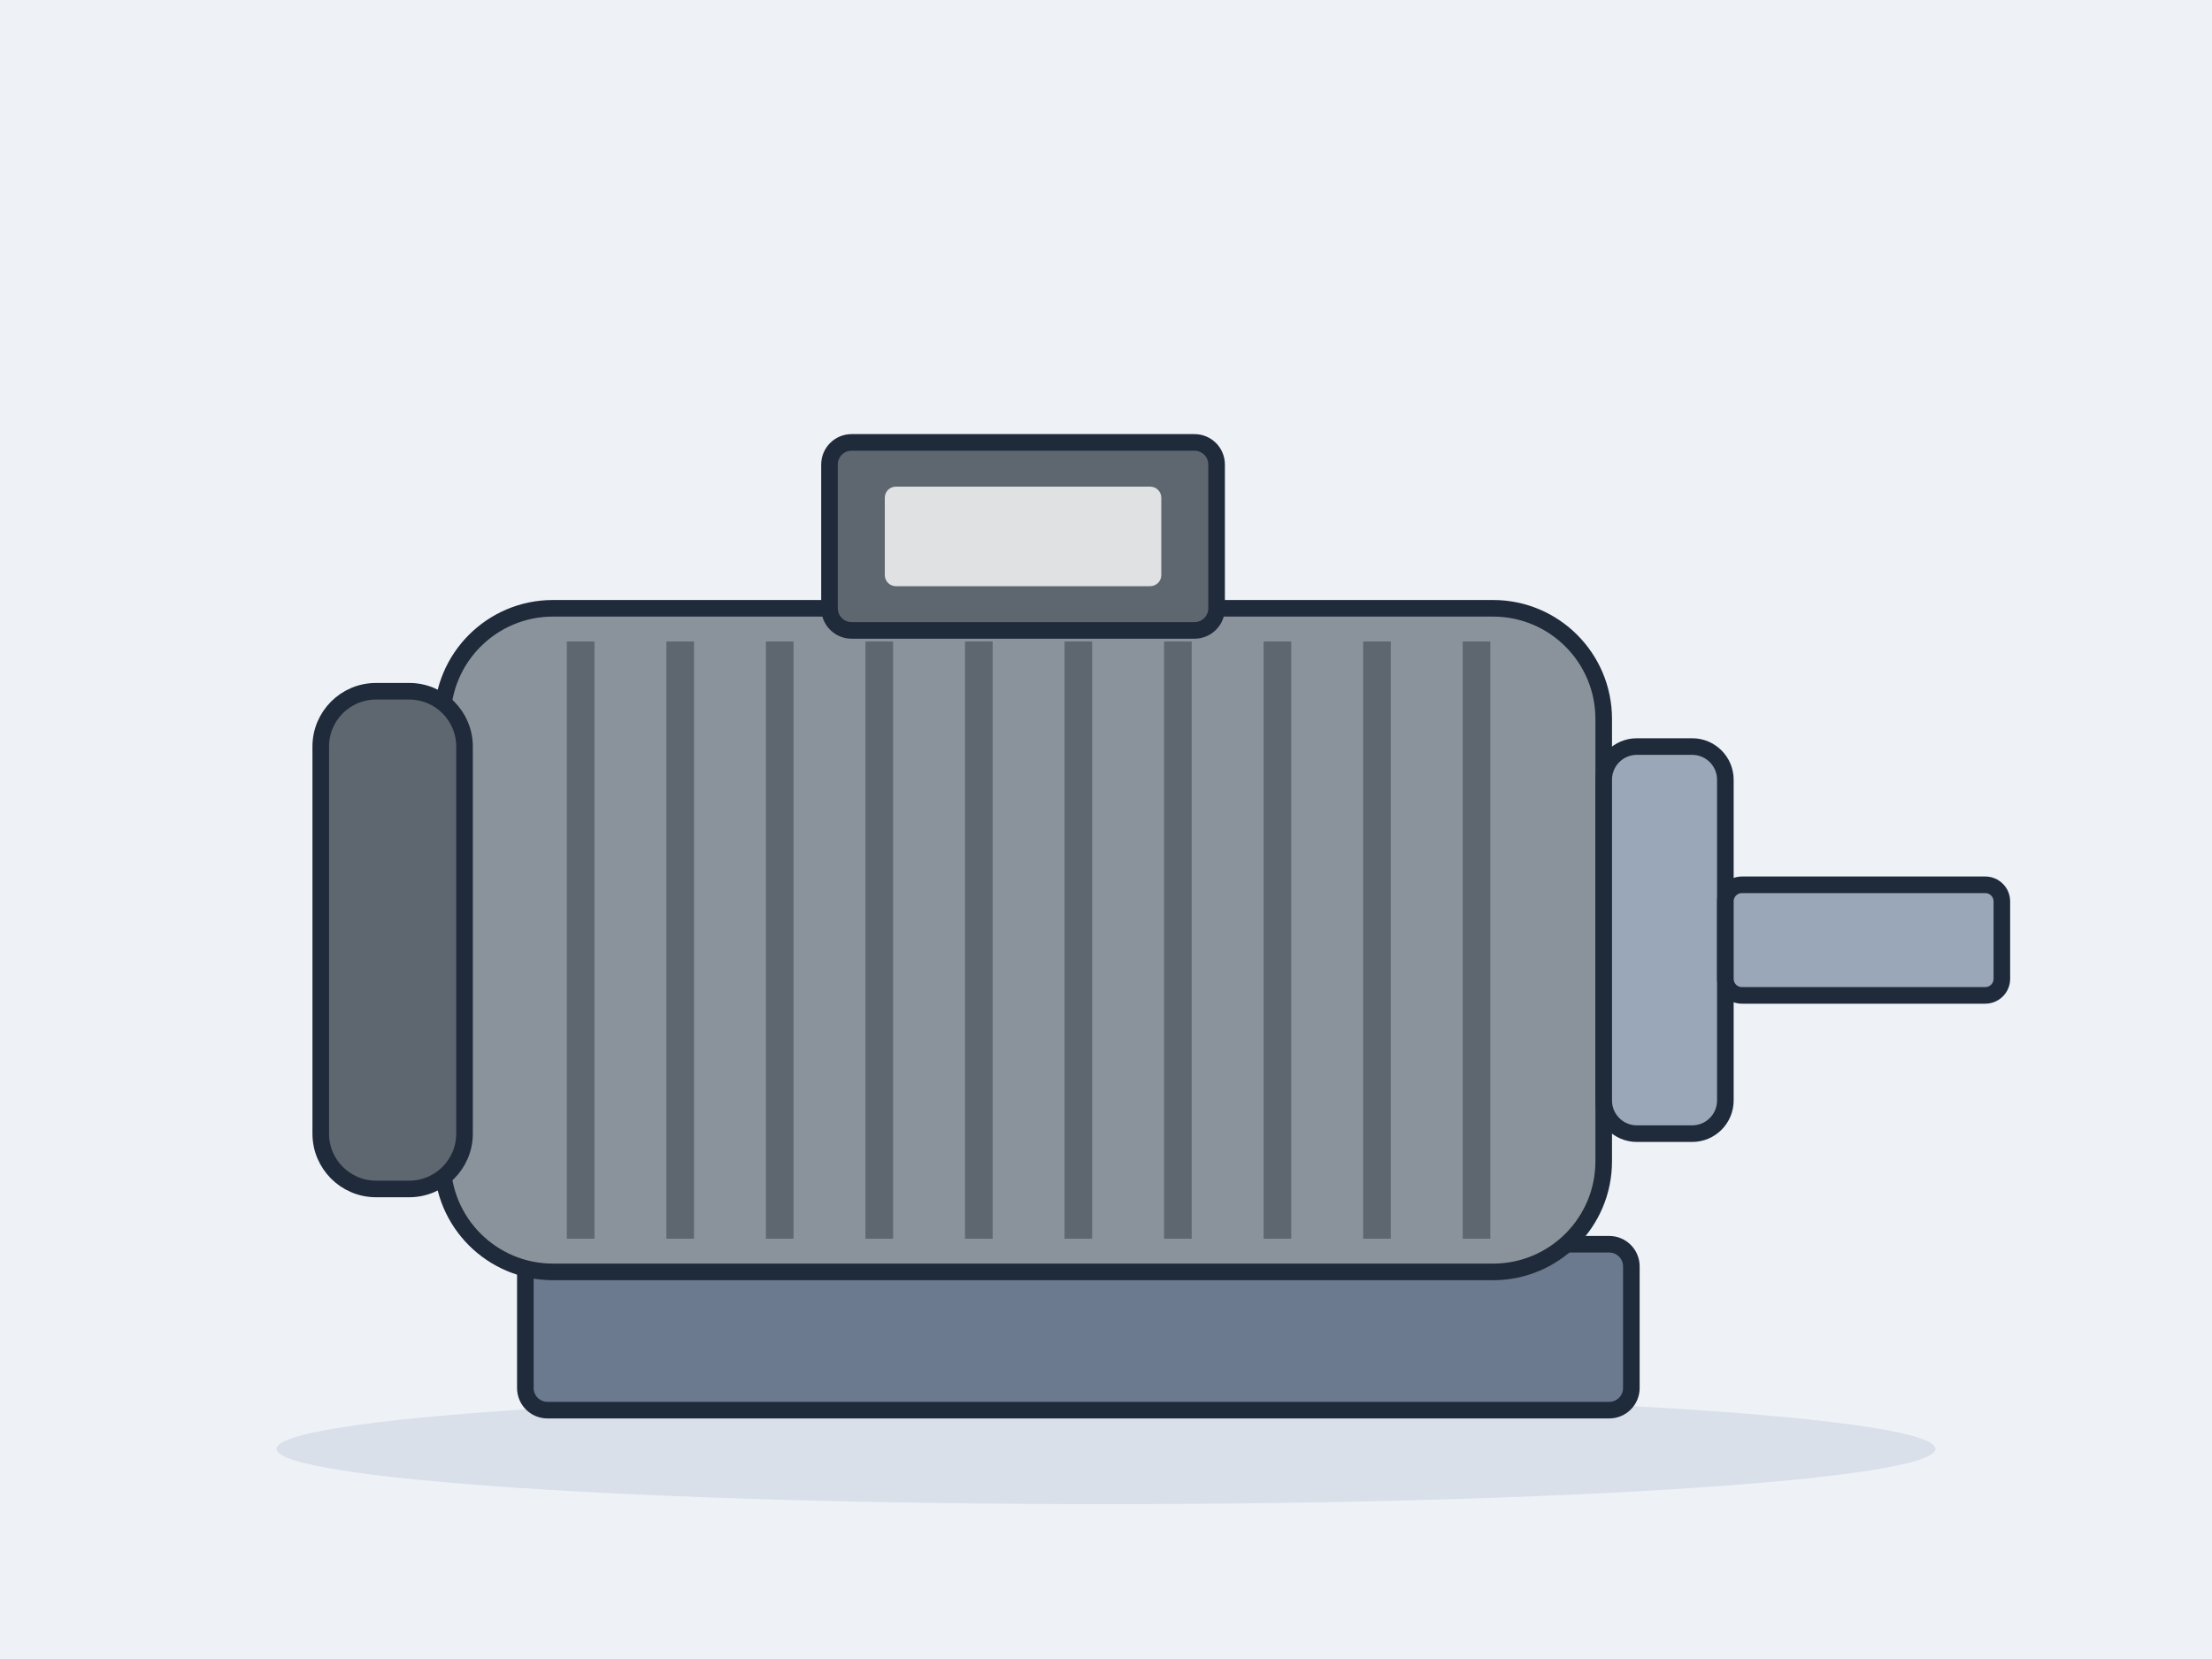
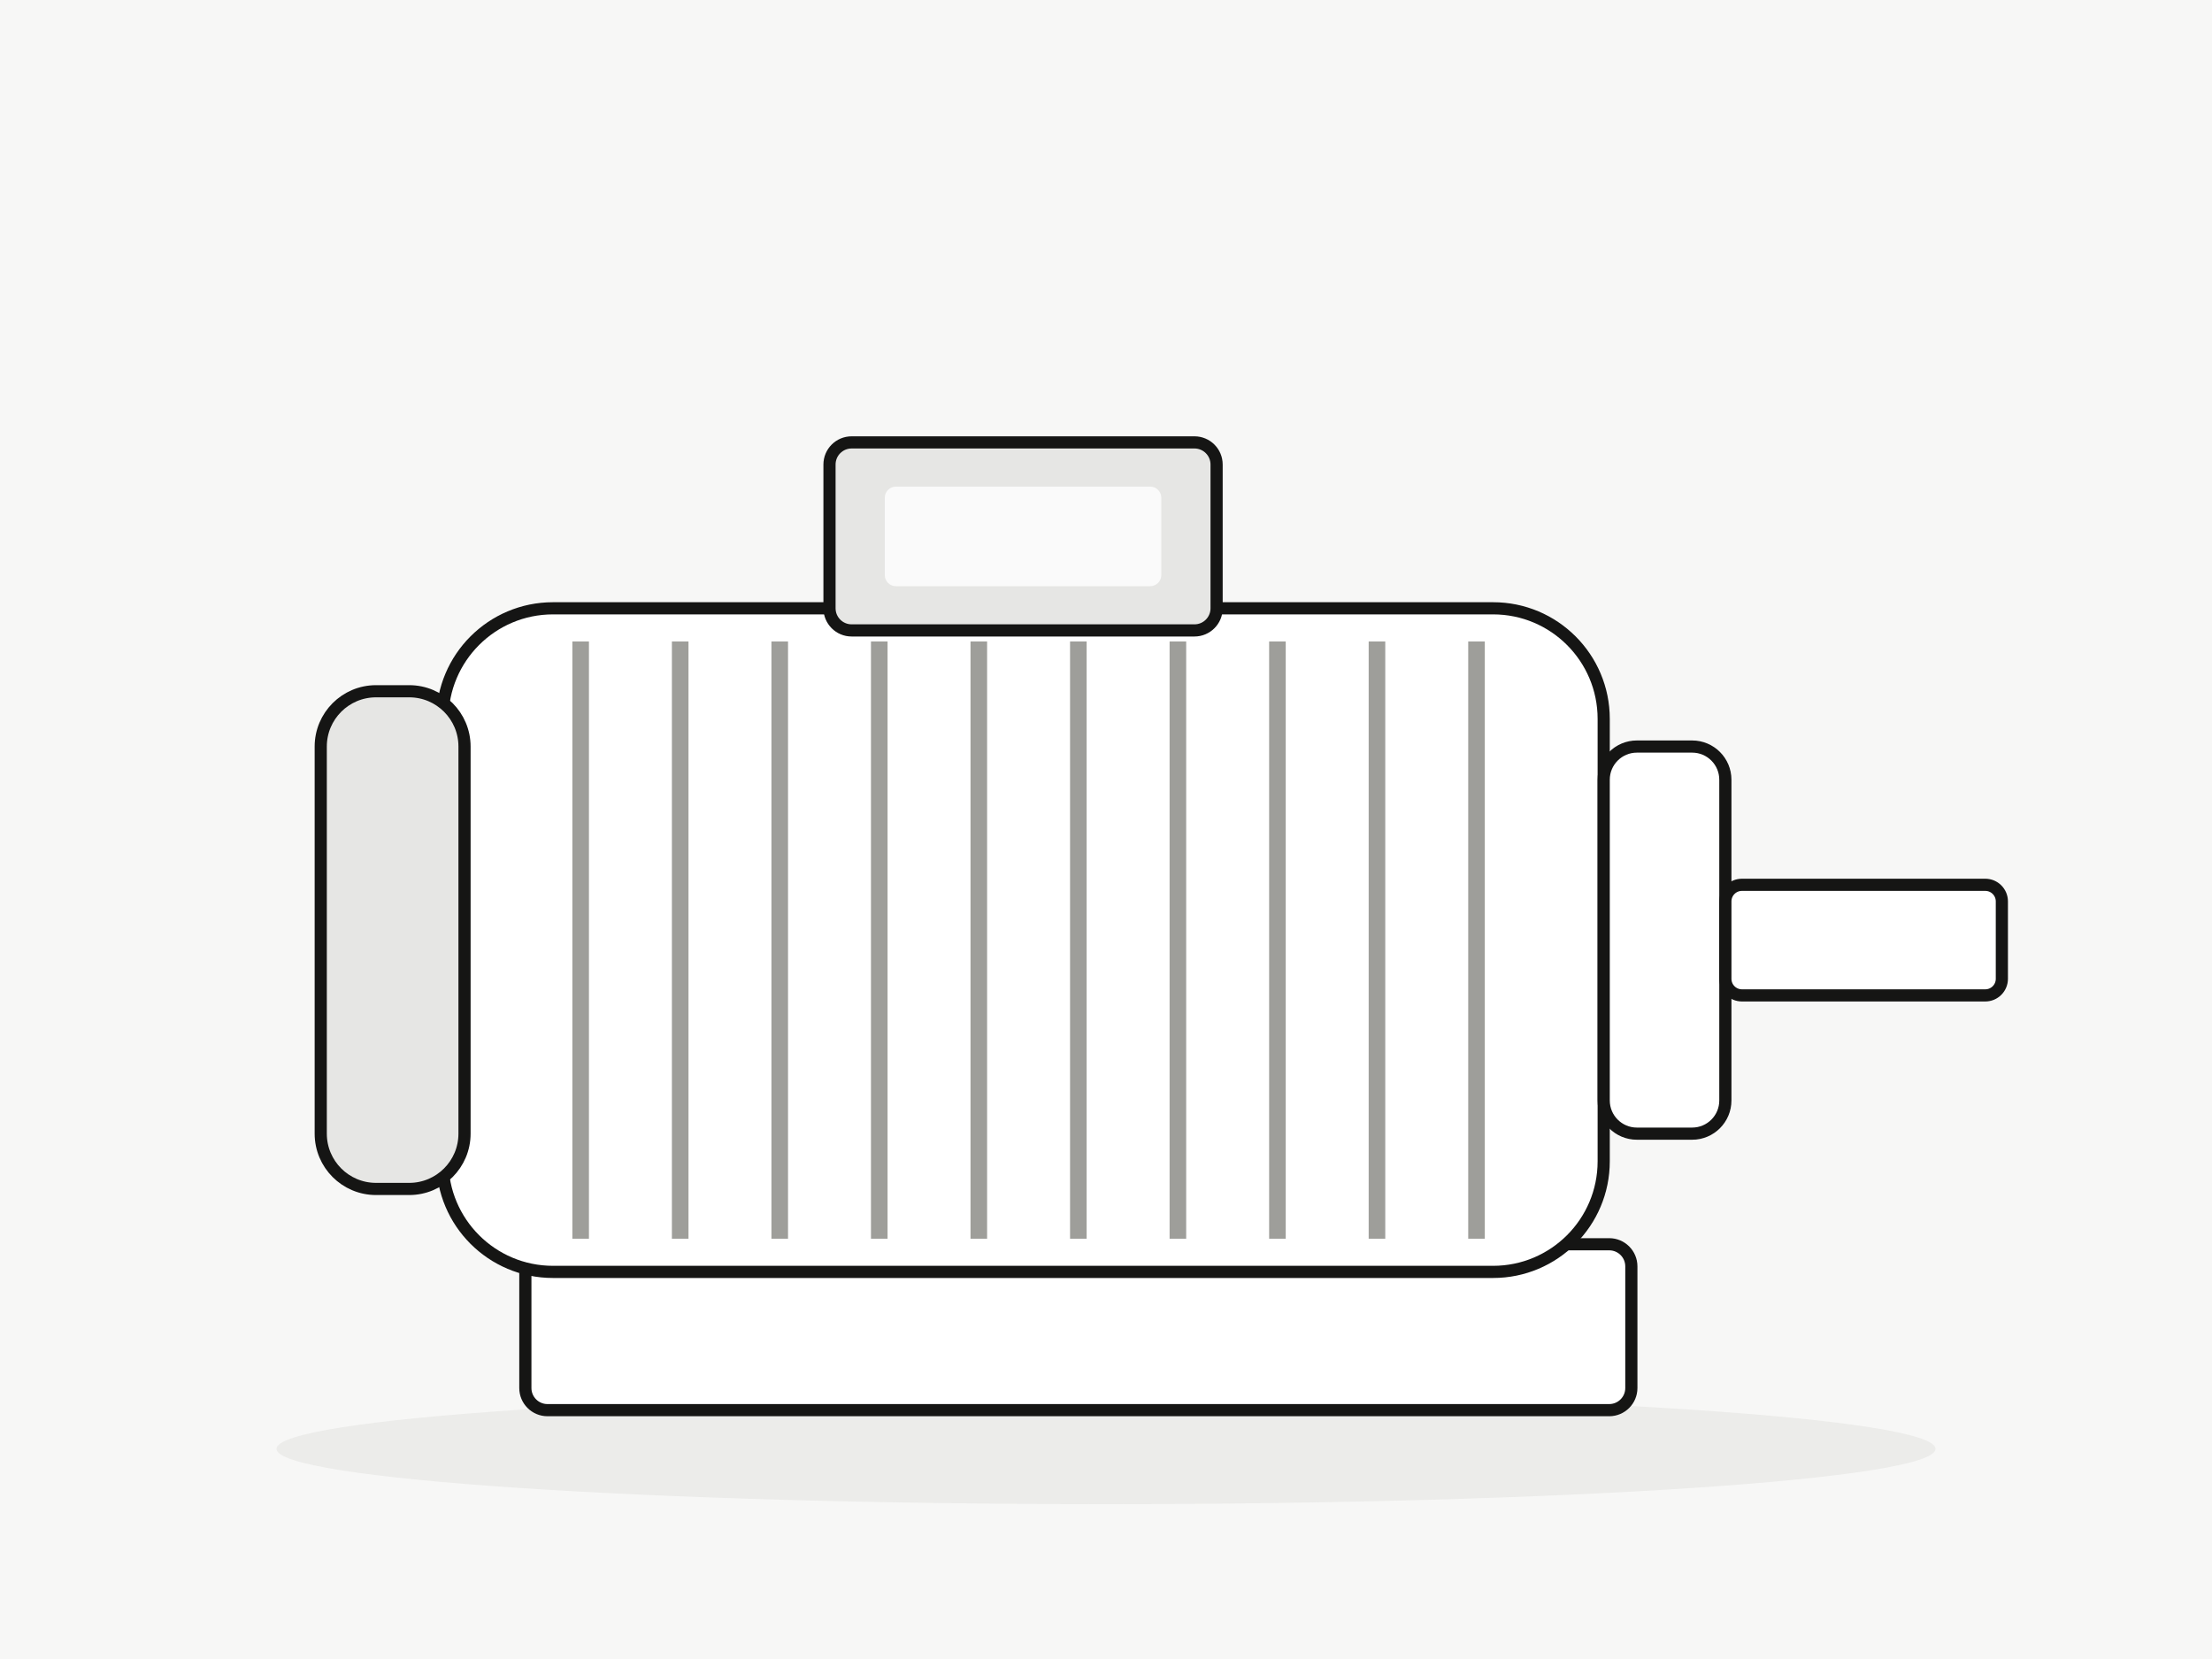
<svg xmlns="http://www.w3.org/2000/svg" viewBox="0 0 400 300">
-   <rect width="400" height="300" fill="#eef2f7" />
-   <ellipse cx="200" cy="262" rx="150" ry="10" fill="#d9e0ea" />
-   <rect x="95" y="225" width="200" height="30" rx="4" fill="#6b7a8f" stroke="#1f2a3a" stroke-width="3" stroke-linejoin="round" />
-   <rect x="80" y="110" width="210" height="120" rx="20" fill="#8A939C" stroke="#1f2a3a" stroke-width="3" stroke-linejoin="round" />
-   <line x1="105" y1="116" x2="105" y2="224" stroke="#5E6770" stroke-width="5" />
-   <line x1="123" y1="116" x2="123" y2="224" stroke="#5E6770" stroke-width="5" />
-   <line x1="141" y1="116" x2="141" y2="224" stroke="#5E6770" stroke-width="5" />
-   <line x1="159" y1="116" x2="159" y2="224" stroke="#5E6770" stroke-width="5" />
-   <line x1="177" y1="116" x2="177" y2="224" stroke="#5E6770" stroke-width="5" />
-   <line x1="195" y1="116" x2="195" y2="224" stroke="#5E6770" stroke-width="5" />
-   <line x1="213" y1="116" x2="213" y2="224" stroke="#5E6770" stroke-width="5" />
-   <line x1="231" y1="116" x2="231" y2="224" stroke="#5E6770" stroke-width="5" />
-   <line x1="249" y1="116" x2="249" y2="224" stroke="#5E6770" stroke-width="5" />
-   <line x1="267" y1="116" x2="267" y2="224" stroke="#5E6770" stroke-width="5" />
-   <rect x="150" y="80" width="70" height="34" rx="4" fill="#5E6770" stroke="#1f2a3a" stroke-width="3" stroke-linejoin="round" />
+   <rect width="400" height="300" fill="#F7F7F6" />
+   <ellipse cx="200" cy="262" rx="150" ry="10" fill="#ECECEA" />
+   <rect x="95" y="225" width="200" height="30" rx="4" fill="#FFFFFF" stroke="#151514" stroke-width="2.2" stroke-linejoin="round" />
+   <rect x="80" y="110" width="210" height="120" rx="20" fill="#FFFFFF" stroke="#151514" stroke-width="2.2" stroke-linejoin="round" />
+   <line x1="105" y1="116" x2="105" y2="224" stroke="#9E9E9A" stroke-width="3" />
+   <line x1="123" y1="116" x2="123" y2="224" stroke="#9E9E9A" stroke-width="3" />
+   <line x1="141" y1="116" x2="141" y2="224" stroke="#9E9E9A" stroke-width="3" />
+   <line x1="159" y1="116" x2="159" y2="224" stroke="#9E9E9A" stroke-width="3" />
+   <line x1="177" y1="116" x2="177" y2="224" stroke="#9E9E9A" stroke-width="3" />
+   <line x1="195" y1="116" x2="195" y2="224" stroke="#9E9E9A" stroke-width="3" />
+   <line x1="213" y1="116" x2="213" y2="224" stroke="#9E9E9A" stroke-width="3" />
+   <line x1="231" y1="116" x2="231" y2="224" stroke="#9E9E9A" stroke-width="3" />
+   <line x1="249" y1="116" x2="249" y2="224" stroke="#9E9E9A" stroke-width="3" />
+   <line x1="267" y1="116" x2="267" y2="224" stroke="#9E9E9A" stroke-width="3" />
+   <rect x="150" y="80" width="70" height="34" rx="4" fill="#E6E6E4" stroke="#151514" stroke-width="2.2" stroke-linejoin="round" />
  <rect x="160" y="88" width="50" height="18" rx="2" fill="#ffffff" opacity=".8" />
-   <rect x="290" y="135" width="22" height="70" rx="6" fill="#9aa7b8" stroke="#1f2a3a" stroke-width="3" stroke-linejoin="round" />
-   <rect x="312" y="160" width="50" height="20" rx="3" fill="#9aa7b8" stroke="#1f2a3a" stroke-width="3" stroke-linejoin="round" />
-   <rect x="58" y="125" width="26" height="90" rx="10" fill="#5E6770" stroke="#1f2a3a" stroke-width="3" stroke-linejoin="round" />
+   <rect x="290" y="135" width="22" height="70" rx="6" fill="#FFFFFF" stroke="#151514" stroke-width="2.2" stroke-linejoin="round" />
+   <rect x="312" y="160" width="50" height="20" rx="3" fill="#FFFFFF" stroke="#151514" stroke-width="2.2" stroke-linejoin="round" />
+   <rect x="58" y="125" width="26" height="90" rx="10" fill="#E6E6E4" stroke="#151514" stroke-width="2.2" stroke-linejoin="round" />
</svg>
